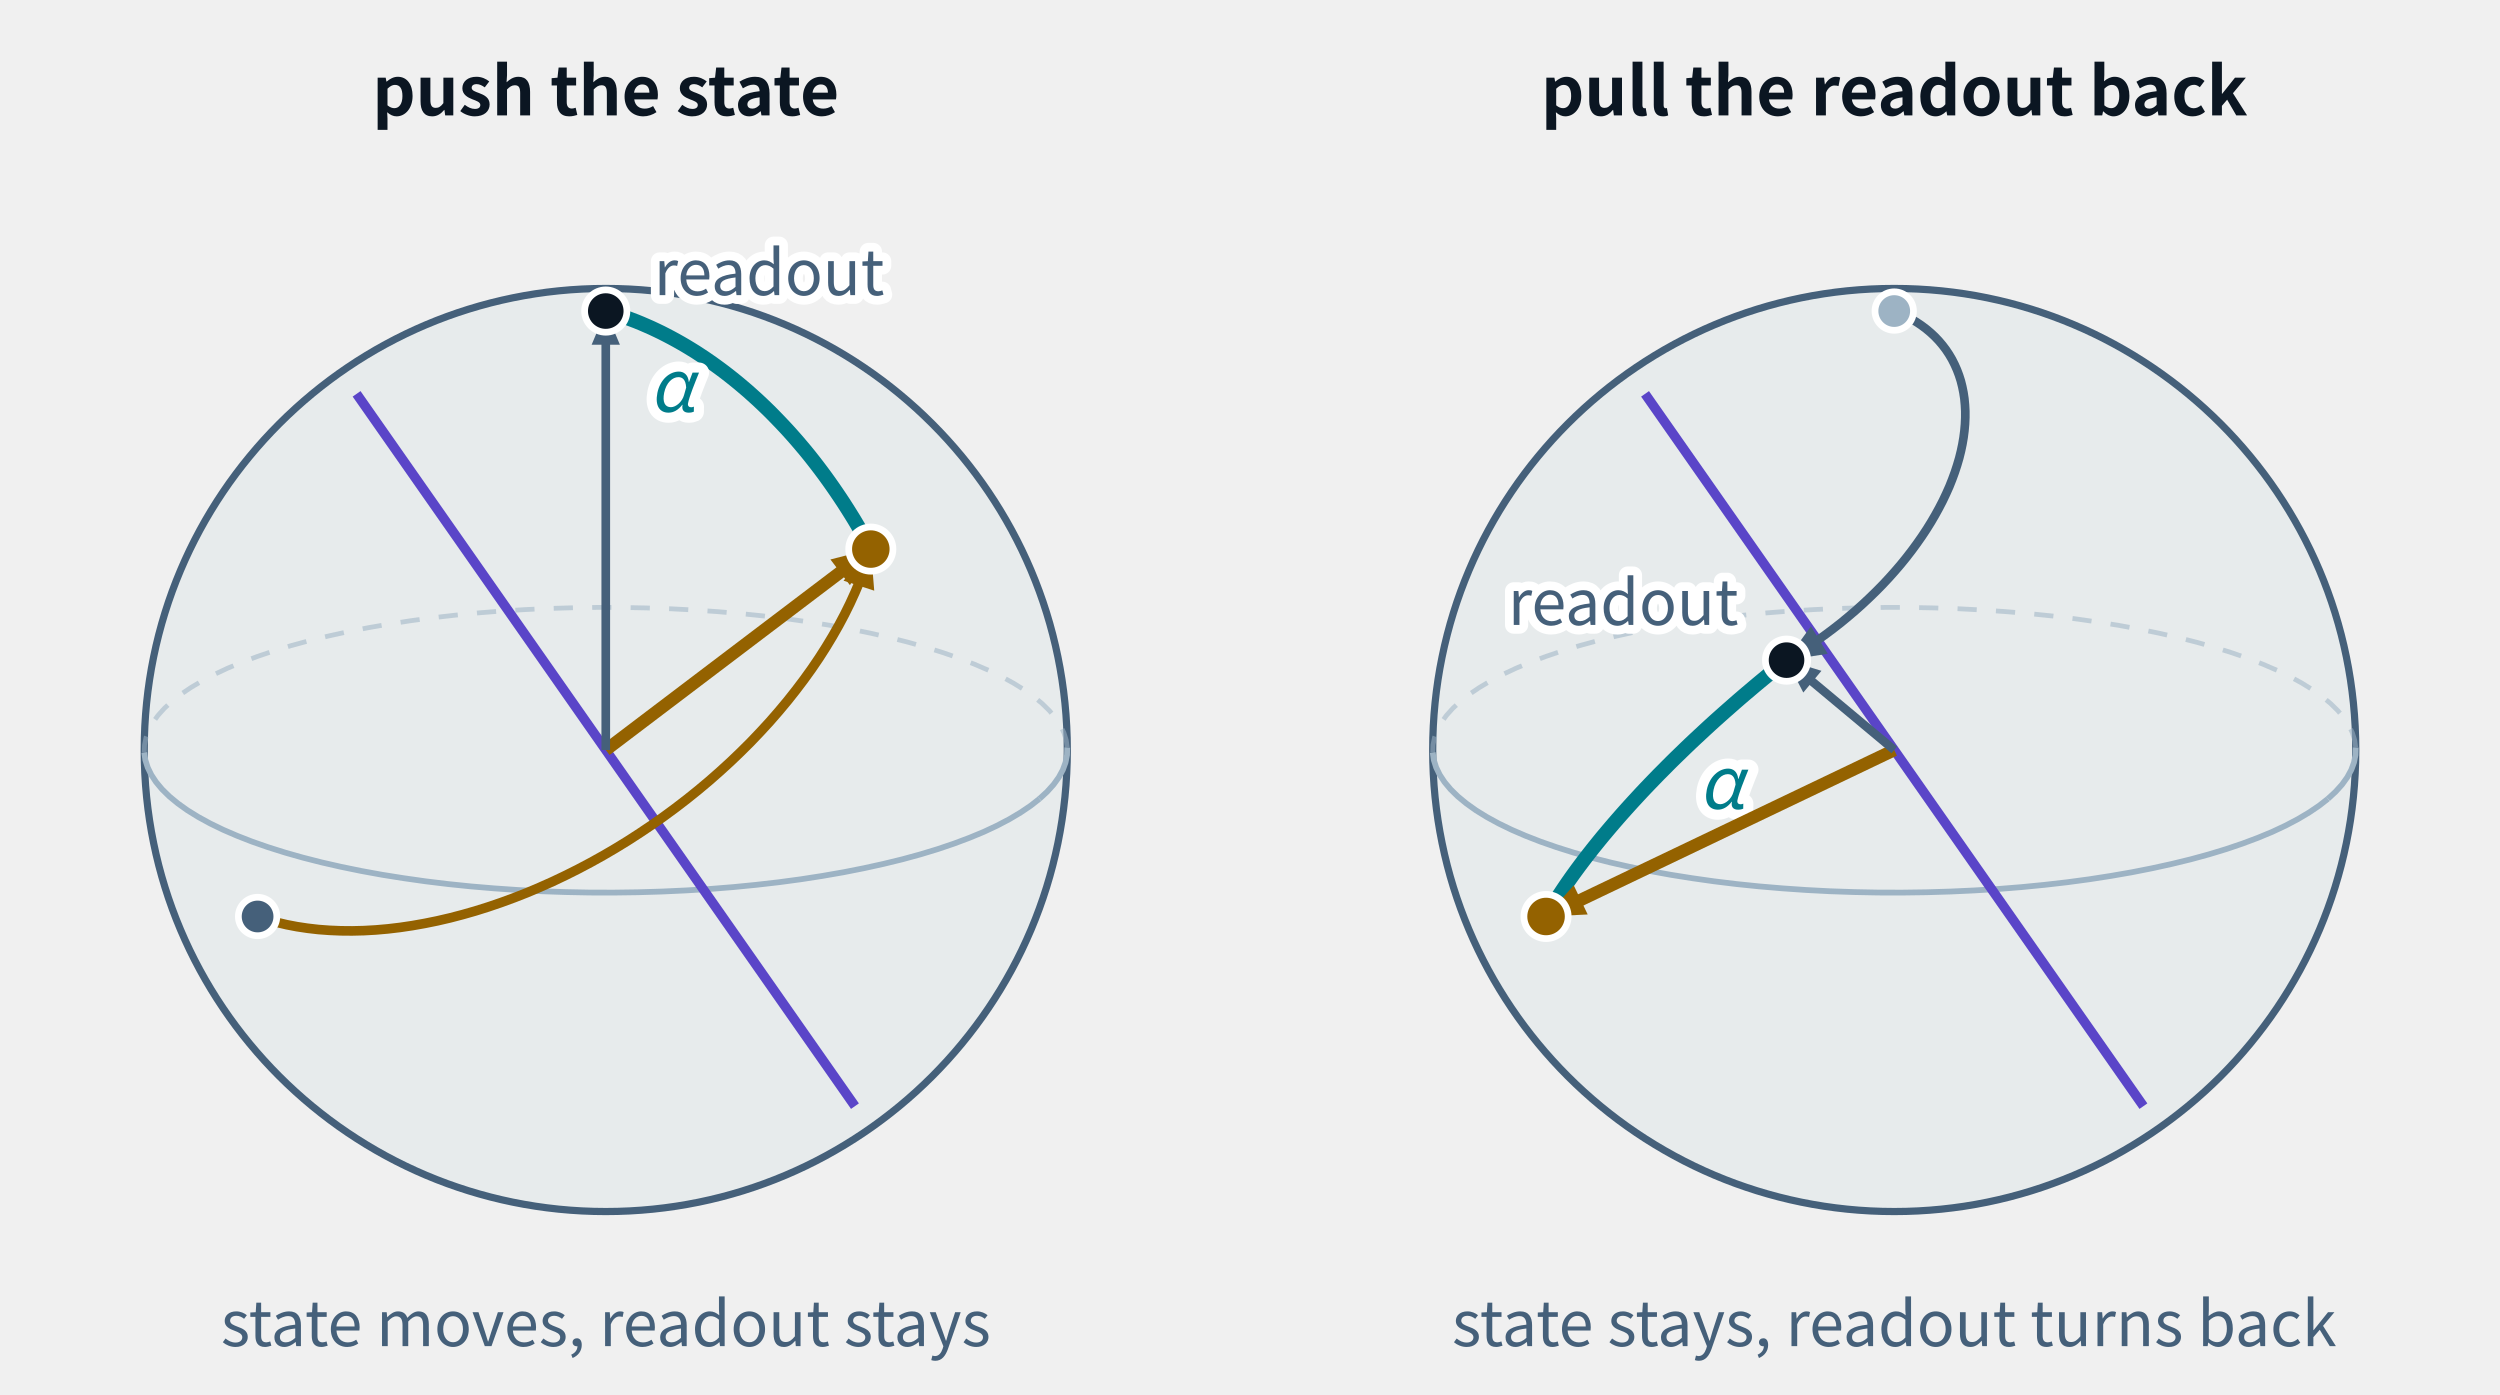
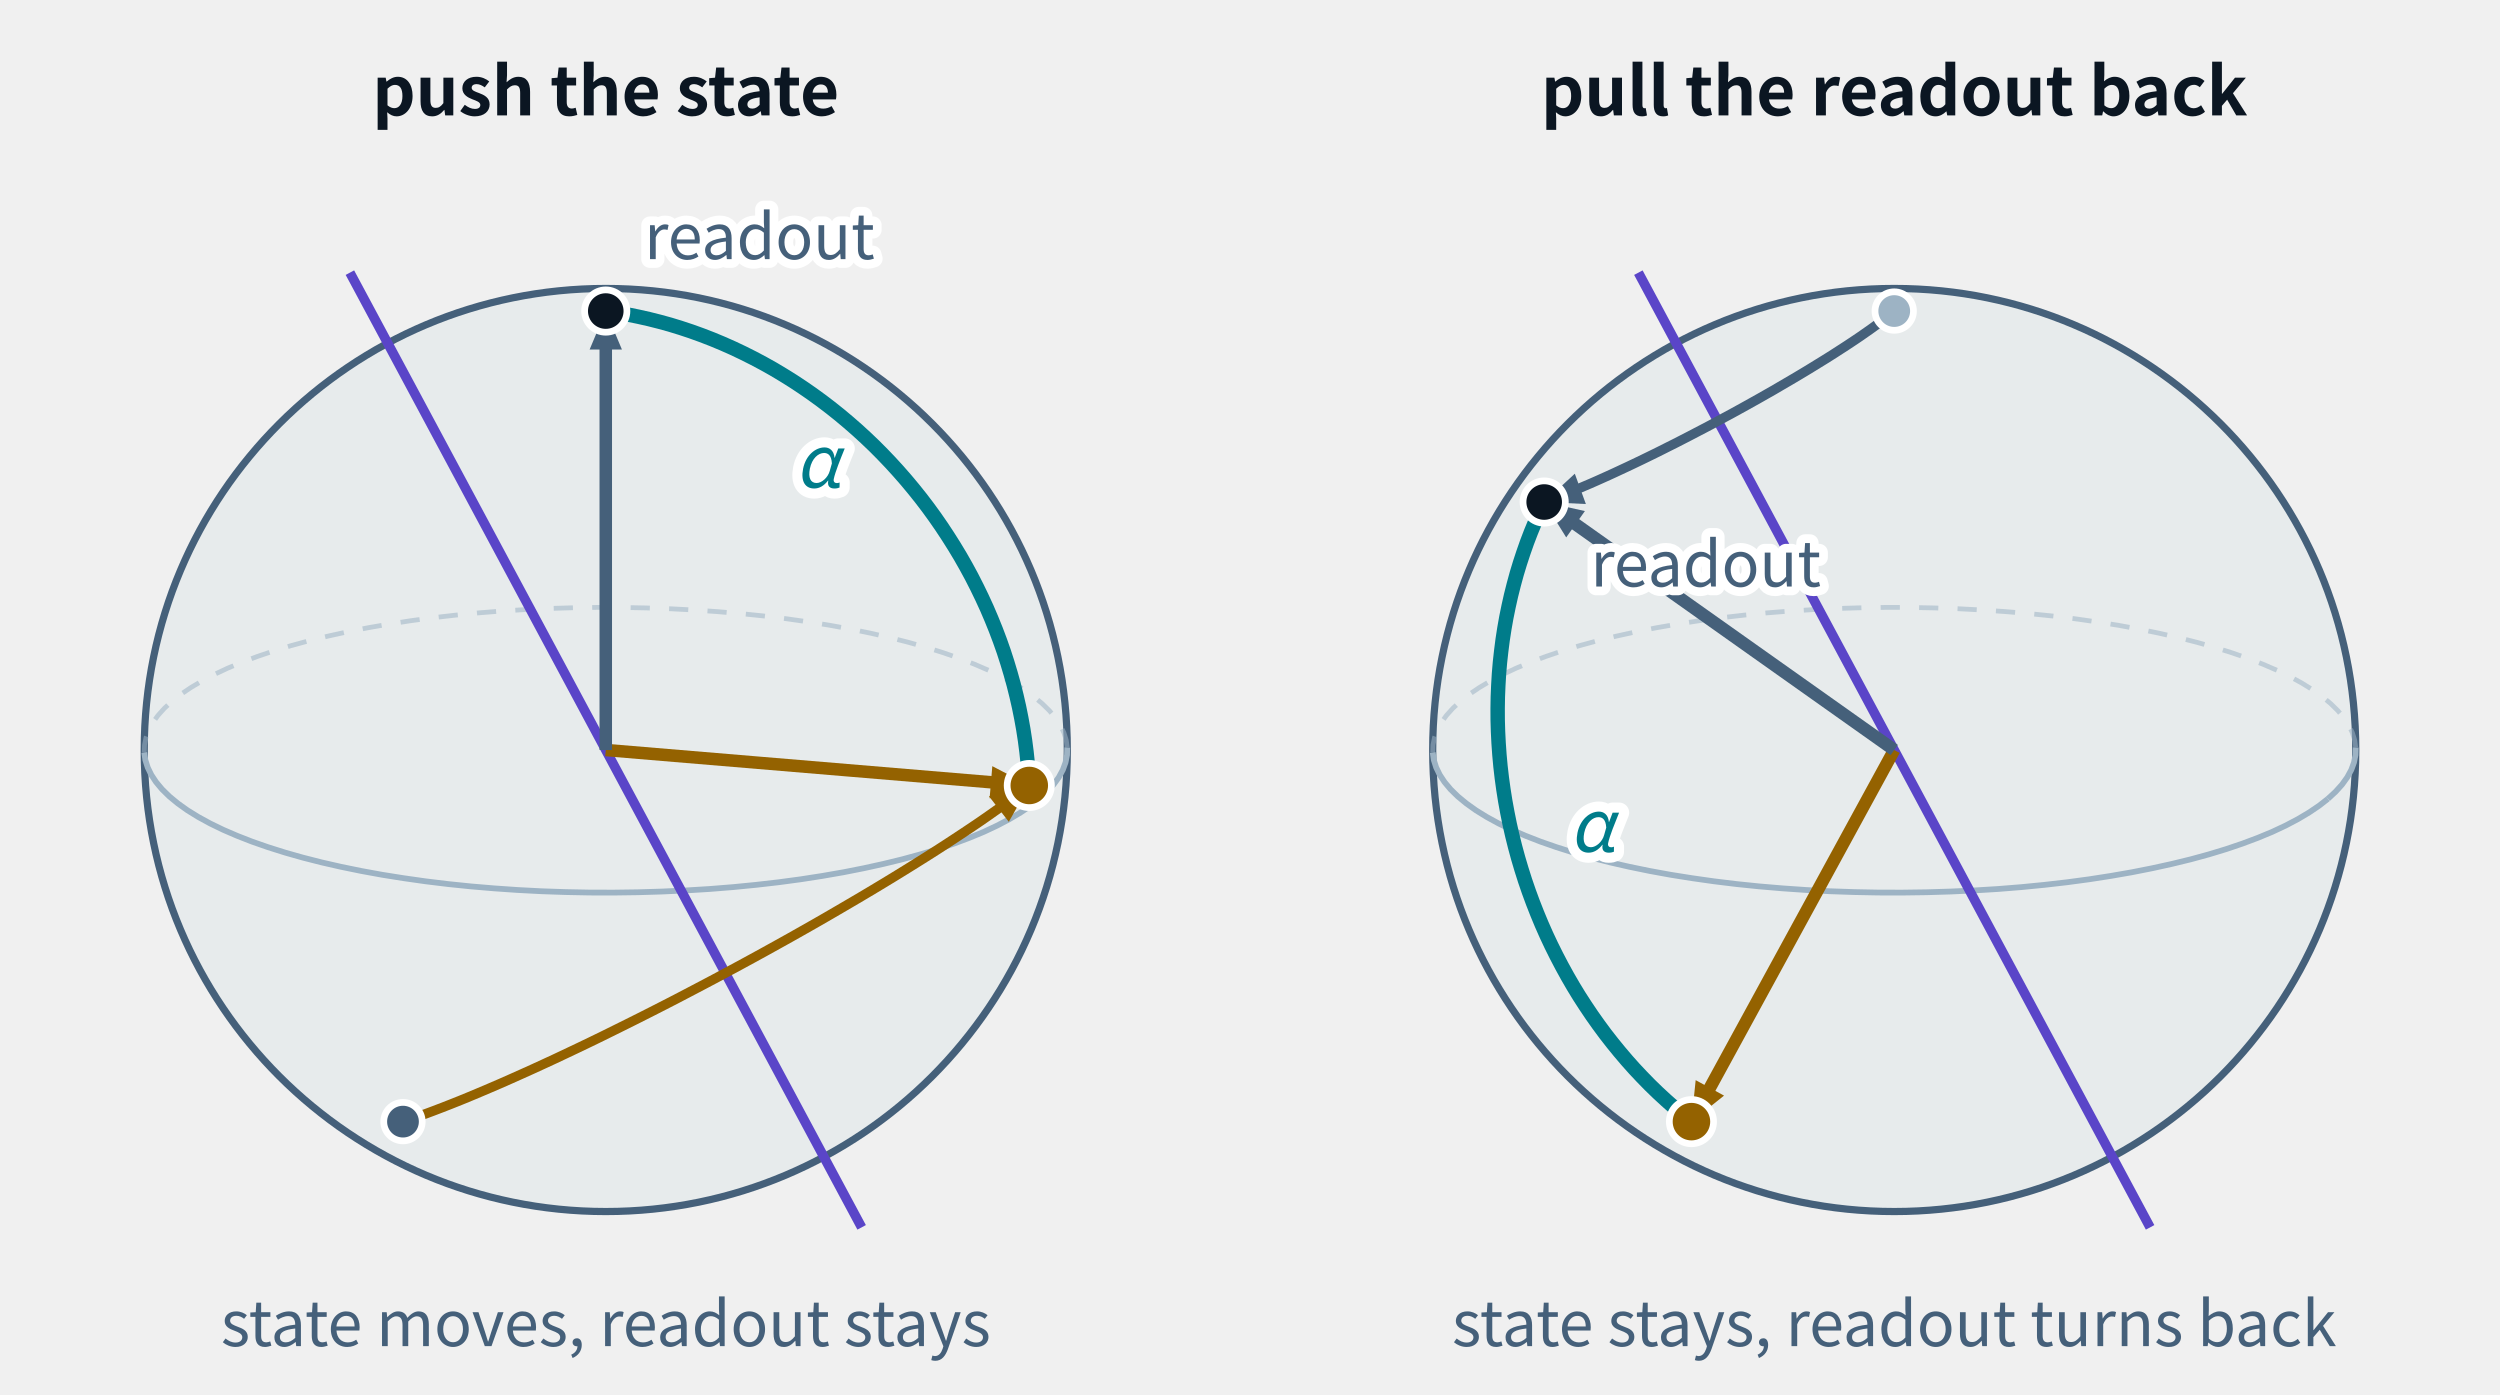
<svg xmlns="http://www.w3.org/2000/svg" class="tr-fig" data-tr-fig="ch11-two-pictures" data-lang="en" data-wrap="1" viewBox="0 0 520 290" width="520" height="290" font-family="'Noto Sans SC', 'Noto Sans CJK SC', 'Source Sans 3', 'PingFang SC', 'Microsoft YaHei', system-ui, sans-serif" role="img" aria-label="Two Bloch spheres of the same size. Left, push the state: the amber state turns about the violet axis from the grey dot to a new place while the readout direction (|0⟩ at the north pole) stays put; the cyan arc is the angle α between state and readout. Right, pull the readout back: the amber state stays where it is and the grey readout direction turns backwards to a new place; the cyan arc is the same α. The angle is the same on both sides, so the chance of reading |0⟩ is the same.">
  <style>.ts-ink{stroke:#0b1622}.tf-ink{fill:#0b1622}.ts-dim{stroke:#45607a}.tf-dim{fill:#45607a}.ts-faint{stroke:#9db3c4}.tf-faint{fill:#9db3c4}.ts-edge{stroke:#b9d0dd}.tf-edge{fill:#b9d0dd}.ts-hot{stroke:#5f9bb5}.tf-hot{fill:#5f9bb5}.ts-bg{stroke:#ffffff}.tf-bg{fill:#ffffff}.ts-panel{stroke:#eef5f9}.tf-panel{fill:#eef5f9}.ts-sheet{stroke:#f7fbfd}.tf-sheet{fill:#f7fbfd}.ts-cyan{stroke:#007c8a}.tf-cyan{fill:#007c8a}.ts-magenta{stroke:#b0128f}.tf-magenta{fill:#b0128f}.ts-amber{stroke:#946200}.tf-amber{fill:#946200}.ts-violet{stroke:#5a45c8}.tf-violet{fill:#5a45c8}.ts-ok{stroke:#087a4c}.tf-ok{fill:#087a4c}.ts-warn{stroke:#c21f3a}.tf-warn{fill:#c21f3a}.ts-blue{stroke:#1d5fd0}.tf-blue{fill:#1d5fd0}.ts-orange{stroke:#b85410}.tf-orange{fill:#b85410}.ts-sigma{stroke:#28405a}.tf-sigma{fill:#28405a}@media (prefers-color-scheme:dark){.ts-ink{stroke:#d4efff}.tf-ink{fill:#d4efff}.ts-dim{stroke:#6f8ea5}.tf-dim{fill:#6f8ea5}.ts-faint{stroke:#34506a}.tf-faint{fill:#34506a}.ts-edge{stroke:#143049}.tf-edge{fill:#143049}.ts-hot{stroke:#1f5d7c}.tf-hot{fill:#1f5d7c}.ts-bg{stroke:#03060c}.tf-bg{fill:#03060c}.ts-panel{stroke:#07101b}.tf-panel{fill:#07101b}.ts-sheet{stroke:#050c16}.tf-sheet{fill:#050c16}.ts-cyan{stroke:#19f0ff}.tf-cyan{fill:#19f0ff}.ts-magenta{stroke:#ff2fd0}.tf-magenta{fill:#ff2fd0}.ts-amber{stroke:#ffc83d}.tf-amber{fill:#ffc83d}.ts-violet{stroke:#9d8cff}.tf-violet{fill:#9d8cff}.ts-ok{stroke:#46ffb2}.tf-ok{fill:#46ffb2}.ts-warn{stroke:#ff5064}.tf-warn{fill:#ff5064}.ts-blue{stroke:#2a7bff}.tf-blue{fill:#2a7bff}.ts-orange{stroke:#ff8a3c}.tf-orange{fill:#ff8a3c}.ts-sigma{stroke:#cfe3ff}.tf-sigma{fill:#cfe3ff}}</style>
  <svg class="tr-fig-panel" x="0" y="0" width="252" height="290" viewBox="0 0 252 290">
    <text class="tf-ink" x="126" y="24" font-size="14" text-anchor="middle" font-weight="600">push the state</text>
    <circle cx="126" cy="156" r="96" class="ts-dim tf-cyan" stroke-width="1.5" fill-opacity="0.04" />
    <path d="M216.21 166.15 L217.81 164.67 L219.15 163.18 L220.24 161.66 L221.07 160.13 L221.63 158.59 L221.94 157.04 L221.99 155.48" class="ts-faint" stroke-width="1.2" stroke-linejoin="round" fill="none" />
    <path d="M221.99 155.48 L221.77 153.93 L221.28 152.38 L220.54 150.85 L219.54 149.33 L218.28 147.82 L216.77 146.34 L215.01 144.89 L213.01 143.46 L210.76 142.07 L208.29 140.72 L205.59 139.41 L202.67 138.15 L199.54 136.93 L196.21 135.77 L192.69 134.66 L188.98 133.61 L185.1 132.62 L181.06 131.7 L176.87 130.84 L172.54 130.05 L168.08 129.34 L163.51 128.69 L158.83 128.12 L154.07 127.63 L149.22 127.22 L144.32 126.88 L139.36 126.62 L134.37 126.45 L129.35 126.35 L124.32 126.34 L119.3 126.41 L114.3 126.56 L109.33 126.79 L104.4 127.09 L99.54 127.48 L94.75 127.95 L90.04 128.49 L85.43 129.11 L80.93 129.81 L76.56 130.57 L72.32 131.41 L68.23 132.31 L64.29 133.27 L60.53 134.3 L56.94 135.39 L53.55 136.54 L50.35 137.74 L47.36 138.98 L44.59 140.28 L42.04 141.62 L39.72 143 L37.63 144.41 L35.79 145.85 L34.19 147.33 L32.85 148.82 L31.76 150.34 L30.93 151.87 L30.37 153.41 L30.06 154.96 L30.01 156.52" class="ts-faint" stroke-width="1" stroke-dasharray="4 4" stroke-linejoin="round" fill="none" opacity="0.55" />
    <path d="M30.01 156.52 L30.23 158.07 L30.72 159.62 L31.46 161.15 L32.46 162.67 L33.72 164.18 L35.23 165.66 L36.99 167.11 L38.99 168.54 L41.24 169.93 L43.71 171.28 L46.41 172.59 L49.33 173.85 L52.46 175.07 L55.79 176.23 L59.31 177.34 L63.02 178.39 L66.9 179.38 L70.94 180.3 L75.13 181.16 L79.46 181.95 L83.92 182.66 L88.49 183.31 L93.17 183.88 L97.93 184.37 L102.78 184.78 L107.68 185.12 L112.64 185.38 L117.63 185.55 L122.65 185.65 L127.68 185.66 L132.7 185.59 L137.7 185.44 L142.67 185.21 L147.6 184.91 L152.46 184.52 L157.25 184.05 L161.96 183.51 L166.57 182.89 L171.07 182.19 L175.44 181.43 L179.68 180.59 L183.77 179.69 L187.71 178.73 L191.47 177.7 L195.06 176.61 L198.45 175.46 L201.65 174.26 L204.64 173.02 L207.41 171.72 L209.96 170.38 L212.28 169 L214.37 167.59 L216.21 166.15" class="ts-faint" stroke-width="1.2" stroke-linejoin="round" fill="none" />
-     <line x1="177.83" y1="230.08" x2="74.17" y2="81.92" class="ts-violet" stroke-width="2" fill="none" />
-     <path d="M53.58 190.63 L55.54 191.28 L57.56 191.85 L59.65 192.34 L61.79 192.75 L63.99 193.08 L66.23 193.34 L68.53 193.51 L70.88 193.61 L73.26 193.63 L75.69 193.57 L78.16 193.43 L80.66 193.21 L83.19 192.91 L85.75 192.53 L88.34 192.07 L90.95 191.54 L93.58 190.93 L96.22 190.24 L98.88 189.48 L101.55 188.64 L104.22 187.73 L106.89 186.75 L109.57 185.7 L112.24 184.57 L114.91 183.38 L117.56 182.12 L120.2 180.8 L122.83 179.41 L125.44 177.96 L128.02 176.45 L130.58 174.88 L133.1 173.25 L135.6 171.57 L138.06 169.84 L140.48 168.06 L142.86 166.23 L145.2 164.35 L147.49 162.43 L149.73 160.46 L151.92 158.46 L154.05 156.42 L156.13 154.35 L158.14 152.24 L160.1 150.11 L161.98 147.95 L163.8 145.77 L165.55 143.56 L167.23 141.34 L168.84 139.1 L170.37 136.85 L171.82 134.58 L173.19 132.31 L174.48 130.04 L175.69 127.76 L176.81 125.49 L177.85 123.21 L178.81 120.95 L179.67 118.69 L180.45 116.45 L181.13 114.21" class="ts-amber" stroke-width="2" stroke-linejoin="round" fill="none" />
-     <path d="M181.13 114.21 L181.84 122.86 L175.45 120.78Z" class="tf-amber" />
-     <circle cx="53.58" cy="190.63" r="4" class="ts-bg tf-dim" stroke-width="1.4" />
-     <path d="M181.13 114.21 L180.46 112.98 L179.78 111.75 L179.09 110.53 L178.39 109.32 L177.68 108.12 L176.95 106.94 L176.21 105.76 L175.46 104.59 L174.7 103.44 L173.93 102.3 L173.15 101.17 L172.36 100.05 L171.56 98.94 L170.75 97.85 L169.93 96.77 L169.1 95.7 L168.26 94.64 L167.41 93.6 L166.55 92.58 L165.68 91.56 L164.8 90.56 L163.92 89.58 L163.02 88.61 L162.12 87.66 L161.21 86.72 L160.3 85.79 L159.37 84.88 L158.44 83.99 L157.5 83.11 L156.55 82.25 L155.6 81.4 L154.64 80.58 L153.67 79.76 L152.7 78.97 L151.72 78.19 L150.74 77.43 L149.75 76.69 L148.75 75.96 L147.75 75.25 L146.75 74.56 L145.74 73.89 L144.73 73.23 L143.71 72.6 L142.69 71.98 L141.66 71.38 L140.63 70.8 L139.6 70.24 L138.57 69.7 L137.53 69.17 L136.49 68.67 L135.45 68.18 L134.4 67.72 L133.36 67.27 L132.31 66.84 L131.26 66.44 L130.21 66.05 L129.16 65.68 L128.11 65.33 L127.05 65.01 L126 64.7" class="ts-cyan" stroke-width="3" stroke-linejoin="round" fill="none" />
-     <text class="tf-cyan ts-bg" x="144.55" y="85.65" font-size="15" text-anchor="end" stroke-width="4.2" stroke-linejoin="round" paint-order="stroke">
+     <line x1="179.22" y1="255.29" x2="72.78" y2="56.71" class="ts-violet" stroke-width="2" fill="none" />
+     <path d="M83.82 233.3 L85.31 232.81 L86.88 232.26 L88.51 231.68 L90.22 231.04 L92 230.36 L93.84 229.64 L95.75 228.88 L97.72 228.07 L99.75 227.22 L101.84 226.33 L103.98 225.41 L106.18 224.44 L108.42 223.44 L110.71 222.41 L113.04 221.34 L115.42 220.24 L117.83 219.1 L120.28 217.94 L122.76 216.75 L125.27 215.53 L127.8 214.28 L130.36 213.01 L132.94 211.72 L135.53 210.41 L138.14 209.08 L140.76 207.73 L143.38 206.36 L146.01 204.98 L148.64 203.59 L151.27 202.18 L153.89 200.77 L156.5 199.35 L159.11 197.92 L161.69 196.49 L164.26 195.06 L166.81 193.62 L169.33 192.19 L171.82 190.76 L174.28 189.33 L176.71 187.91 L179.11 186.5 L181.46 185.1 L183.77 183.71 L186.04 182.33 L188.25 180.97 L190.42 179.62 L192.54 178.29 L194.59 176.99 L196.59 175.7 L198.53 174.43 L200.41 173.19 L202.22 171.98 L203.96 170.8 L205.63 169.64 L207.23 168.51 L208.76 167.42 L210.21 166.35 L211.58 165.33 L212.87 164.33 L214.09 163.38" class="ts-amber" stroke-width="2" stroke-linejoin="round" fill="none" />
+     <path d="M214.09 163.38 L209.83 170.94 L205.71 165.63Z" class="tf-amber" />
+     <circle cx="83.82" cy="233.3" r="4" class="ts-bg tf-dim" stroke-width="1.4" />
+     <path d="M214.09 163.38 L213.95 161.05 L213.76 158.71 L213.51 156.37 L213.21 154.04 L212.85 151.7 L212.43 149.37 L211.96 147.04 L211.43 144.72 L210.85 142.4 L210.21 140.1 L209.52 137.8 L208.78 135.51 L207.98 133.24 L207.13 130.99 L206.22 128.74 L205.27 126.52 L204.26 124.32 L203.2 122.13 L202.1 119.97 L200.94 117.83 L199.74 115.72 L198.48 113.63 L197.18 111.57 L195.84 109.54 L194.45 107.53 L193.02 105.56 L191.54 103.62 L190.02 101.72 L188.46 99.85 L186.86 98.02 L185.22 96.22 L183.54 94.46 L181.83 92.74 L180.08 91.07 L178.29 89.43 L176.47 87.84 L174.62 86.29 L172.74 84.79 L170.82 83.33 L168.88 81.92 L166.91 80.56 L164.91 79.24 L162.89 77.98 L160.85 76.76 L158.78 75.6 L156.69 74.49 L154.58 73.43 L152.45 72.42 L150.31 71.47 L148.15 70.57 L145.98 69.73 L143.79 68.94 L141.59 68.21 L139.38 67.53 L137.16 66.92 L134.94 66.36 L132.71 65.86 L130.48 65.41 L128.24 65.03 L126 64.7" class="ts-cyan" stroke-width="3" stroke-linejoin="round" fill="none" />
+     <text class="tf-cyan ts-bg" x="174.86" y="101.42" font-size="15" text-anchor="end" stroke-width="4.2" stroke-linejoin="round" paint-order="stroke">
      <tspan font-style="italic">α</tspan>
    </text>
-     <line x1="126" y1="156" x2="175.71" y2="118.32" class="ts-amber" stroke-width="2.6" fill="none" />
-     <path d="M181.13 114.21 L176.79 121.72 L172.73 116.37Z" class="tf-amber" />
-     <circle cx="181.13" cy="114.21" r="4.6" class="ts-bg tf-amber" stroke-width="1.4" />
-     <line x1="126" y1="156" x2="126" y2="70.65" class="ts-dim" stroke-width="1.8" fill="none" />
-     <path d="M126 64.7 L128.94 71.7 L123.06 71.7Z" class="tf-dim" />
+     <line x1="126" y1="156" x2="207.31" y2="162.81" class="ts-amber" stroke-width="2.6" fill="none" />
+     <path d="M214.09 163.38 L205.84 166.06 L206.4 159.36Z" class="tf-amber" />
+     <circle cx="214.09" cy="163.38" r="4.6" class="ts-bg tf-amber" stroke-width="1.4" />
+     <line x1="126" y1="156" x2="126" y2="71.5" class="ts-dim" stroke-width="2.6" fill="none" />
+     <path d="M126 64.7 L129.36 72.7 L122.64 72.7Z" class="tf-dim" />
    <circle cx="126" cy="64.7" r="4.4" class="ts-bg tf-ink" stroke-width="1.4" />
-     <text class="tf-dim ts-bg" x="136" y="61.38" font-size="13" stroke-width="3.64" stroke-linejoin="round" paint-order="stroke">readout</text>
+     <text class="tf-dim ts-bg" x="134" y="53.9" font-size="13" stroke-width="3.64" stroke-linejoin="round" paint-order="stroke">readout</text>
    <text class="tf-dim" x="126" y="280" font-size="13" text-anchor="middle">state moves, readout stays</text>
  </svg>
  <svg class="tr-fig-panel" x="268" y="0" width="252" height="290" viewBox="0 0 252 290">
    <text class="tf-ink" x="126" y="24" font-size="14" text-anchor="middle" font-weight="600">pull the readout back</text>
    <circle cx="126" cy="156" r="96" class="ts-dim tf-cyan" stroke-width="1.5" fill-opacity="0.04" />
    <path d="M216.21 166.15 L217.81 164.67 L219.15 163.18 L220.24 161.66 L221.07 160.13 L221.63 158.59 L221.94 157.04 L221.99 155.48" class="ts-faint" stroke-width="1.2" stroke-linejoin="round" fill="none" />
    <path d="M221.99 155.48 L221.77 153.93 L221.28 152.38 L220.54 150.85 L219.54 149.33 L218.28 147.82 L216.77 146.34 L215.01 144.89 L213.01 143.46 L210.76 142.07 L208.29 140.72 L205.59 139.41 L202.67 138.15 L199.54 136.93 L196.21 135.77 L192.69 134.66 L188.98 133.61 L185.1 132.62 L181.06 131.7 L176.87 130.84 L172.54 130.05 L168.08 129.34 L163.51 128.69 L158.83 128.12 L154.07 127.63 L149.22 127.22 L144.32 126.88 L139.36 126.62 L134.37 126.45 L129.35 126.35 L124.32 126.34 L119.3 126.41 L114.3 126.56 L109.33 126.79 L104.4 127.09 L99.54 127.48 L94.75 127.95 L90.04 128.49 L85.43 129.11 L80.93 129.81 L76.56 130.57 L72.32 131.41 L68.23 132.31 L64.29 133.27 L60.53 134.3 L56.94 135.39 L53.55 136.54 L50.35 137.74 L47.36 138.98 L44.59 140.28 L42.04 141.62 L39.72 143 L37.63 144.41 L35.79 145.85 L34.19 147.33 L32.85 148.82 L31.76 150.34 L30.93 151.87 L30.37 153.41 L30.06 154.96 L30.01 156.52" class="ts-faint" stroke-width="1" stroke-dasharray="4 4" stroke-linejoin="round" fill="none" opacity="0.55" />
    <path d="M30.01 156.52 L30.23 158.07 L30.72 159.62 L31.46 161.15 L32.46 162.67 L33.72 164.18 L35.23 165.66 L36.99 167.11 L38.99 168.54 L41.24 169.93 L43.71 171.28 L46.41 172.59 L49.33 173.85 L52.46 175.07 L55.79 176.23 L59.31 177.34 L63.02 178.39 L66.9 179.38 L70.94 180.3 L75.13 181.16 L79.46 181.95 L83.92 182.66 L88.49 183.31 L93.17 183.88 L97.93 184.37 L102.78 184.78 L107.68 185.12 L112.64 185.38 L117.63 185.55 L122.65 185.65 L127.68 185.66 L132.7 185.59 L137.7 185.44 L142.67 185.21 L147.6 184.91 L152.46 184.52 L157.25 184.05 L161.96 183.51 L166.57 182.89 L171.07 182.19 L175.44 181.43 L179.68 180.59 L183.77 179.69 L187.71 178.73 L191.47 177.7 L195.06 176.61 L198.45 175.46 L201.65 174.26 L204.64 173.02 L207.41 171.72 L209.96 170.38 L212.28 169 L214.37 167.59 L216.21 166.15" class="ts-faint" stroke-width="1.2" stroke-linejoin="round" fill="none" />
-     <line x1="177.83" y1="230.08" x2="74.17" y2="81.92" class="ts-violet" stroke-width="2" fill="none" />
-     <path d="M126 64.7 L127.22 65.2 L128.4 65.74 L129.53 66.34 L130.61 66.98 L131.64 67.67 L132.63 68.41 L133.56 69.19 L134.44 70.01 L135.27 70.88 L136.04 71.79 L136.76 72.74 L137.42 73.73 L138.02 74.75 L138.56 75.82 L139.05 76.92 L139.48 78.06 L139.85 79.22 L140.15 80.42 L140.4 81.65 L140.59 82.91 L140.71 84.2 L140.78 85.51 L140.78 86.85 L140.72 88.21 L140.6 89.59 L140.42 90.99 L140.18 92.4 L139.88 93.83 L139.52 95.28 L139.09 96.74 L138.61 98.21 L138.07 99.68 L137.48 101.17 L136.82 102.65 L136.11 104.15 L135.34 105.64 L134.52 107.13 L133.65 108.62 L132.72 110.11 L131.74 111.59 L130.71 113.06 L129.63 114.53 L128.51 115.98 L127.34 117.42 L126.12 118.84 L124.86 120.25 L123.56 121.64 L122.21 123.01 L120.83 124.35 L119.41 125.68 L117.96 126.98 L116.47 128.25 L114.96 129.5 L113.41 130.71 L111.83 131.9 L110.23 133.05 L108.6 134.17 L106.96 135.25 L105.29 136.3 L103.6 137.31" class="ts-dim" stroke-width="1.8" stroke-linejoin="round" fill="none" />
-     <path d="M103.6 137.31 L108.67 130.26 L112.18 135.99Z" class="tf-dim" />
+     <line x1="179.22" y1="255.29" x2="72.78" y2="56.71" class="ts-violet" stroke-width="2" fill="none" />
+     <path d="M126 64.7 L125.4 65.2 L124.76 65.72 L124.07 66.26 L123.34 66.82 L122.56 67.4 L121.73 68 L120.87 68.62 L119.96 69.25 L119.02 69.91 L118.03 70.58 L117.01 71.26 L115.95 71.96 L114.85 72.67 L113.72 73.4 L112.56 74.14 L111.36 74.89 L110.14 75.64 L108.89 76.41 L107.61 77.19 L106.31 77.97 L104.98 78.76 L103.63 79.55 L102.26 80.35 L100.88 81.16 L99.47 81.96 L98.05 82.77 L96.62 83.57 L95.17 84.38 L93.72 85.18 L92.25 85.99 L90.78 86.78 L89.31 87.58 L87.83 88.37 L86.35 89.15 L84.87 89.92 L83.4 90.69 L81.92 91.45 L80.46 92.2 L79 92.93 L77.55 93.66 L76.12 94.37 L74.69 95.07 L73.29 95.75 L71.89 96.42 L70.52 97.07 L69.17 97.7 L67.84 98.32 L66.53 98.92 L65.24 99.5 L63.99 100.06 L62.76 100.6 L61.56 101.11 L60.39 101.61 L59.25 102.08 L58.15 102.53 L57.08 102.96 L56.05 103.36 L55.06 103.74 L54.1 104.09 L53.19 104.42" class="ts-dim" stroke-width="2" stroke-linejoin="round" fill="none" />
+     <path d="M53.19 104.42 L59.56 98.53 L61.86 104.84Z" class="tf-dim" />
    <circle cx="126" cy="64.7" r="4" class="ts-bg tf-faint" stroke-width="1.4" />
-     <path d="M53.58 190.63 L54.03 189.86 L54.49 189.07 L54.97 188.28 L55.47 187.48 L55.98 186.68 L56.51 185.87 L57.05 185.05 L57.61 184.22 L58.18 183.39 L58.77 182.55 L59.37 181.71 L59.99 180.86 L60.62 180.01 L61.27 179.15 L61.93 178.28 L62.61 177.41 L63.29 176.54 L64 175.66 L64.71 174.78 L65.44 173.89 L66.19 173 L66.95 172.1 L67.71 171.21 L68.5 170.3 L69.29 169.4 L70.1 168.49 L70.92 167.58 L71.75 166.67 L72.6 165.75 L73.45 164.83 L74.32 163.91 L75.2 162.99 L76.09 162.07 L76.99 161.14 L77.91 160.22 L78.83 159.29 L79.76 158.36 L80.7 157.44 L81.66 156.51 L82.62 155.58 L83.59 154.65 L84.58 153.72 L85.57 152.8 L86.57 151.87 L87.58 150.94 L88.59 150.02 L89.62 149.1 L90.65 148.18 L91.7 147.26 L92.74 146.34 L93.8 145.42 L94.86 144.51 L95.94 143.6 L97.01 142.69 L98.1 141.78 L99.19 140.88 L100.28 139.98 L101.38 139.09 L102.49 138.19 L103.6 137.31" class="ts-cyan" stroke-width="3" stroke-linejoin="round" fill="none" />
-     <text class="tf-cyan ts-bg" x="85.45" y="168.23" font-size="15" stroke-width="4.2" stroke-linejoin="round" paint-order="stroke">
+     <path d="M83.82 233.3 L82.03 231.87 L80.28 230.4 L78.55 228.87 L76.85 227.3 L75.18 225.68 L73.55 224.01 L71.95 222.31 L70.39 220.56 L68.86 218.76 L67.37 216.93 L65.91 215.06 L64.5 213.15 L63.12 211.2 L61.79 209.22 L60.49 207.21 L59.24 205.16 L58.03 203.07 L56.87 200.96 L55.75 198.82 L54.67 196.65 L53.64 194.46 L52.66 192.24 L51.73 190 L50.84 187.73 L50 185.45 L49.21 183.15 L48.47 180.82 L47.78 178.49 L47.14 176.14 L46.55 173.77 L46.01 171.39 L45.53 169.01 L45.09 166.61 L44.71 164.21 L44.38 161.81 L44.1 159.39 L43.88 156.98 L43.71 154.57 L43.59 152.16 L43.52 149.75 L43.51 147.34 L43.55 144.94 L43.65 142.55 L43.79 140.16 L43.99 137.79 L44.25 135.43 L44.55 133.08 L44.91 130.74 L45.32 128.42 L45.79 126.12 L46.3 123.84 L46.87 121.58 L47.48 119.34 L48.15 117.13 L48.87 114.94 L49.63 112.78 L50.45 110.64 L51.32 108.54 L52.23 106.46 L53.19 104.42" class="ts-cyan" stroke-width="3" stroke-linejoin="round" fill="none" />
+     <text class="tf-cyan ts-bg" x="58.55" y="177.17" font-size="15" stroke-width="4.2" stroke-linejoin="round" paint-order="stroke">
      <tspan font-style="italic">α</tspan>
    </text>
-     <line x1="126" y1="156" x2="59.71" y2="187.7" class="ts-amber" stroke-width="2.6" fill="none" />
-     <path d="M53.58 190.63 L59.34 184.15 L62.24 190.21Z" class="tf-amber" />
-     <circle cx="53.58" cy="190.63" r="4.6" class="ts-bg tf-amber" stroke-width="1.4" />
-     <line x1="126" y1="156" x2="108.17" y2="141.12" class="ts-dim" stroke-width="1.8" fill="none" />
-     <path d="M103.6 137.31 L110.86 139.53 L107.09 144.05Z" class="tf-dim" />
-     <circle cx="103.6" cy="137.31" r="4.4" class="ts-bg tf-ink" stroke-width="1.4" />
-     <text class="tf-dim ts-bg" x="93.6" y="129.99" font-size="13" text-anchor="end" stroke-width="3.64" stroke-linejoin="round" paint-order="stroke">readout</text>
+     <line x1="126" y1="156" x2="87.08" y2="227.33" class="ts-amber" stroke-width="2.6" fill="none" />
+     <path d="M83.82 233.3 L84.7 224.67 L90.6 227.89Z" class="tf-amber" />
+     <circle cx="83.82" cy="233.3" r="4.6" class="ts-bg tf-amber" stroke-width="1.4" />
+     <line x1="126" y1="156" x2="58.74" y2="108.35" class="ts-dim" stroke-width="2.6" fill="none" />
+     <path d="M53.19 104.42 L61.66 106.3 L57.77 111.78Z" class="tf-dim" />
+     <circle cx="53.19" cy="104.42" r="4.4" class="ts-bg tf-ink" stroke-width="1.4" />
+     <text class="tf-dim ts-bg" x="62.82" y="122" font-size="13" stroke-width="3.64" stroke-linejoin="round" paint-order="stroke">readout</text>
    <text class="tf-dim" x="126" y="280" font-size="13" text-anchor="middle">state stays, readout turns back</text>
  </svg>
</svg>
